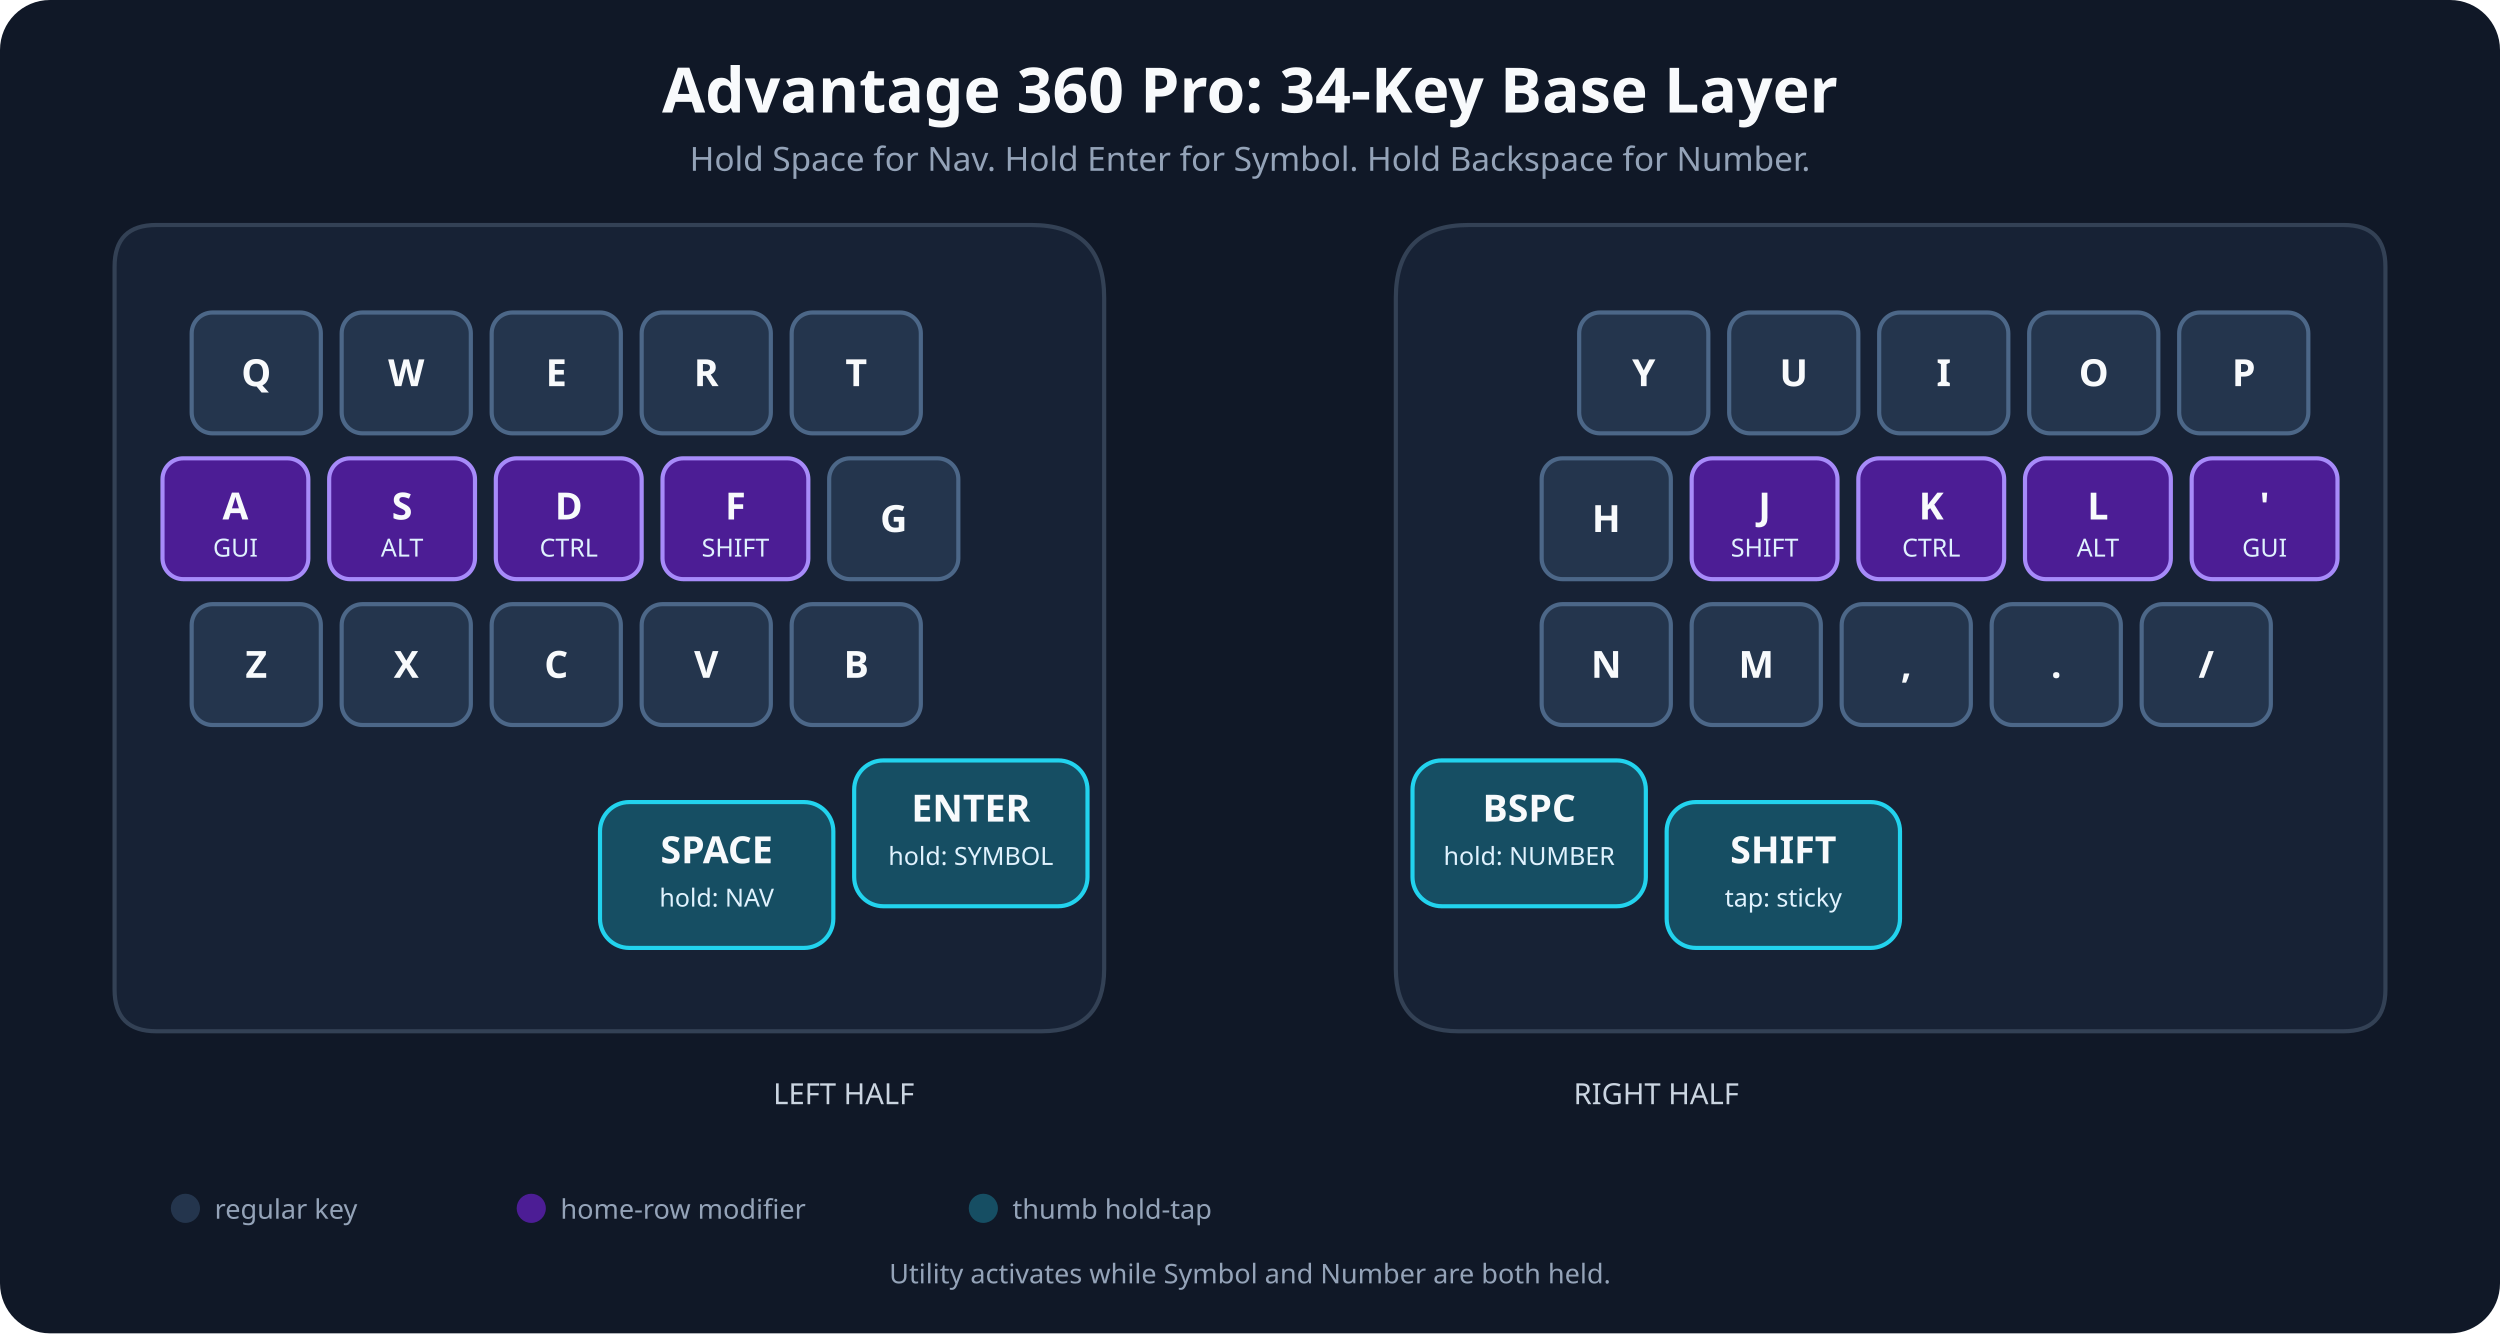
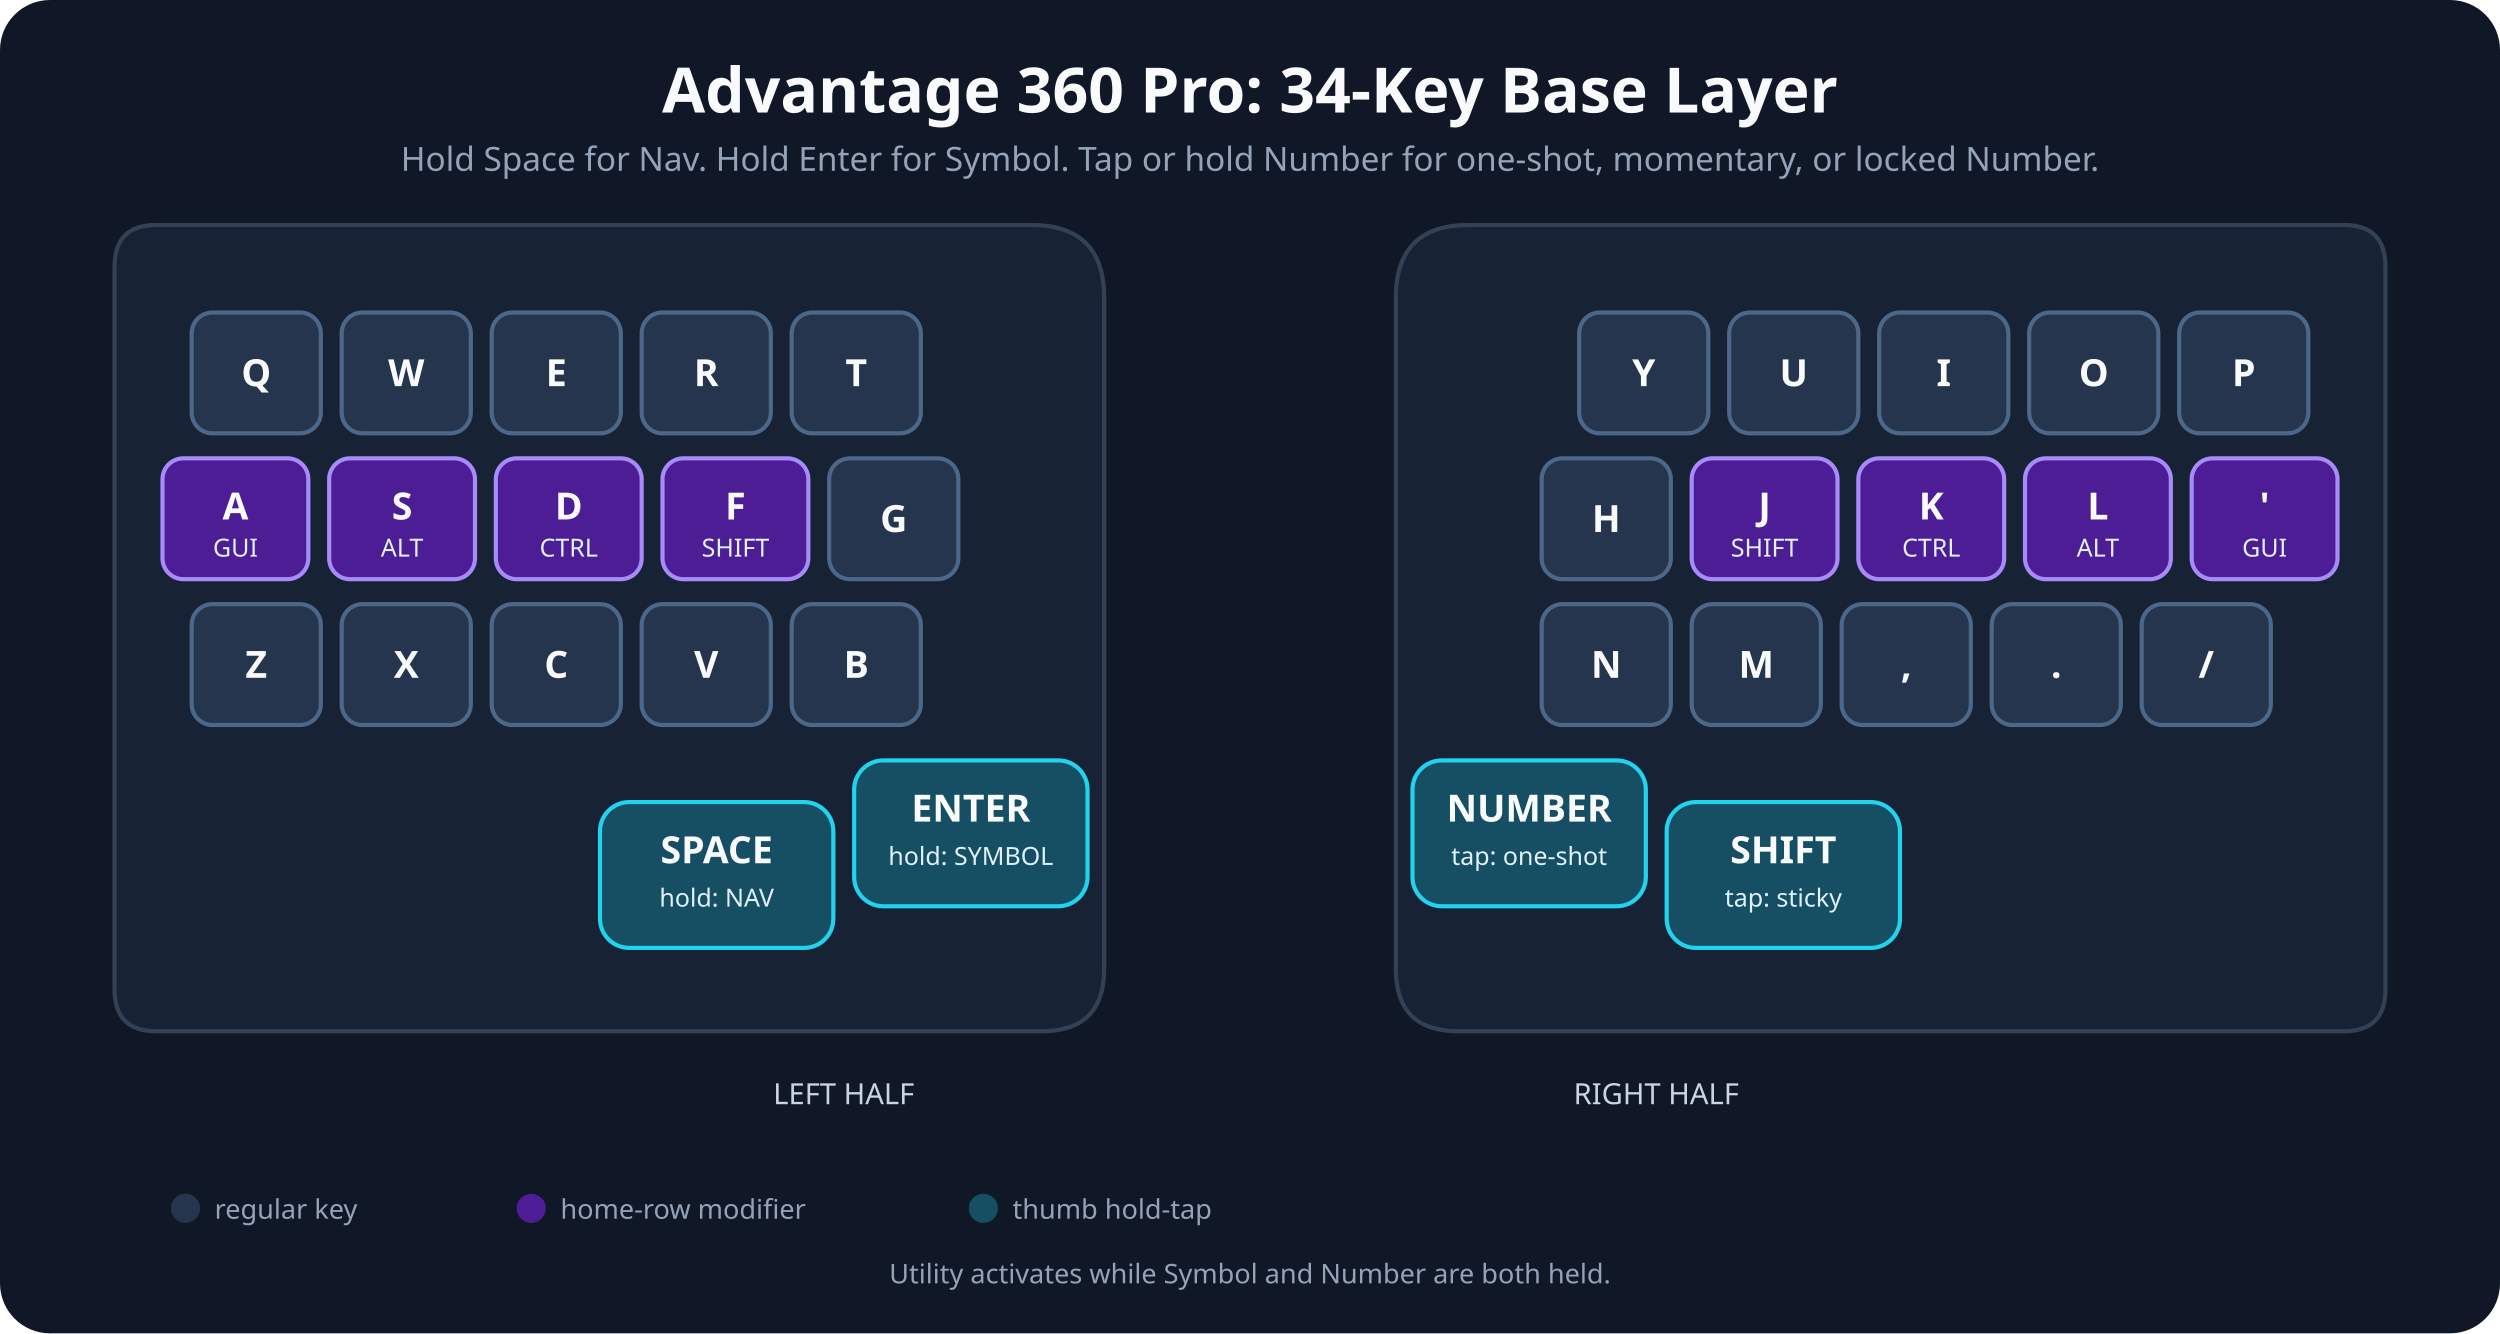
<svg xmlns="http://www.w3.org/2000/svg" width="1200" height="640" viewBox="0 0 1200 640" role="img" aria-labelledby="title description">
  <style>
    .background { fill: #101827; }
    .title { fill: #f8fafc; font: 700 30px system-ui, sans-serif; }
    .subtitle { fill: #94a3b8; font: 16px system-ui, sans-serif; }
    .half { fill: #172235; stroke: #334155; stroke-width: 2; }
    .key { fill: #24354d; stroke: #4c6788; stroke-width: 2; }
    .thumb { fill: #164e63; stroke: #22d3ee; stroke-width: 2; }
    .mod { fill: #4c1d95; stroke: #a78bfa; stroke-width: 2; }
    .label { fill: #f8fafc; font: 700 18px system-ui, sans-serif; text-anchor: middle; dominant-baseline: middle; }
    .small { fill: #e0f2fe; font: 12px system-ui, sans-serif; text-anchor: middle; dominant-baseline: middle; }
    .caption { fill: #cbd5e1; font: 14px system-ui, sans-serif; text-anchor: middle; }
    .legend { fill: #94a3b8; font: 13px system-ui, sans-serif; }
  </style>
  <rect class="background" width="1200" height="640" rx="24" />
  <text class="title" x="600" y="54" text-anchor="middle">Advantage 360 Pro: 34-Key Base Layer</text>
-   <text class="subtitle" x="600" y="82" text-anchor="middle">Hold Space for Nav. Hold Enter for Symbol. Hold Backspace for Number.</text>
+   <text class="subtitle" x="600" y="82" text-anchor="middle">Hold Space for Nav. Hold Enter for Symbol. Tap or hold Number for one-shot, momentary, or locked Number.</text>
  <path class="half" d="M55 128 Q55 108 75 108 H495 Q530 108 530 143 V465 Q530 495 500 495 H75 Q55 495 55 475 Z" />
  <path class="half" d="M1145 128 Q1145 108 1125 108 H705 Q670 108 670 143 V465 Q670 495 700 495 H1125 Q1145 495 1145 475 Z" />
  <g>
    <rect class="key" x="92" y="150" width="62" height="58" rx="10" />
    <text class="label" x="123" y="179">Q</text>
    <rect class="key" x="164" y="150" width="62" height="58" rx="10" />
    <text class="label" x="195" y="179">W</text>
    <rect class="key" x="236" y="150" width="62" height="58" rx="10" />
    <text class="label" x="267" y="179">E</text>
    <rect class="key" x="308" y="150" width="62" height="58" rx="10" />
    <text class="label" x="339" y="179">R</text>
    <rect class="key" x="380" y="150" width="62" height="58" rx="10" />
    <text class="label" x="411" y="179">T</text>
    <rect class="mod" x="78" y="220" width="70" height="58" rx="10" />
    <text class="label" x="113" y="243">A</text>
    <text class="small" x="113" y="263">GUI</text>
    <rect class="mod" x="158" y="220" width="70" height="58" rx="10" />
    <text class="label" x="193" y="243">S</text>
    <text class="small" x="193" y="263">ALT</text>
    <rect class="mod" x="238" y="220" width="70" height="58" rx="10" />
    <text class="label" x="273" y="243">D</text>
    <text class="small" x="273" y="263">CTRL</text>
    <rect class="mod" x="318" y="220" width="70" height="58" rx="10" />
    <text class="label" x="353" y="243">F</text>
    <text class="small" x="353" y="263">SHIFT</text>
    <rect class="key" x="398" y="220" width="62" height="58" rx="10" />
    <text class="label" x="429" y="249">G</text>
    <rect class="key" x="92" y="290" width="62" height="58" rx="10" />
    <text class="label" x="123" y="319">Z</text>
    <rect class="key" x="164" y="290" width="62" height="58" rx="10" />
    <text class="label" x="195" y="319">X</text>
    <rect class="key" x="236" y="290" width="62" height="58" rx="10" />
    <text class="label" x="267" y="319">C</text>
    <rect class="key" x="308" y="290" width="62" height="58" rx="10" />
    <text class="label" x="339" y="319">V</text>
    <rect class="key" x="380" y="290" width="62" height="58" rx="10" />
    <text class="label" x="411" y="319">B</text>
  </g>
  <g>
    <rect class="key" x="758" y="150" width="62" height="58" rx="10" />
    <text class="label" x="789" y="179">Y</text>
    <rect class="key" x="830" y="150" width="62" height="58" rx="10" />
    <text class="label" x="861" y="179">U</text>
    <rect class="key" x="902" y="150" width="62" height="58" rx="10" />
    <text class="label" x="933" y="179">I</text>
    <rect class="key" x="974" y="150" width="62" height="58" rx="10" />
    <text class="label" x="1005" y="179">O</text>
    <rect class="key" x="1046" y="150" width="62" height="58" rx="10" />
    <text class="label" x="1077" y="179">P</text>
    <rect class="key" x="740" y="220" width="62" height="58" rx="10" />
    <text class="label" x="771" y="249">H</text>
    <rect class="mod" x="812" y="220" width="70" height="58" rx="10" />
    <text class="label" x="847" y="243">J</text>
    <text class="small" x="847" y="263">SHIFT</text>
    <rect class="mod" x="892" y="220" width="70" height="58" rx="10" />
    <text class="label" x="927" y="243">K</text>
    <text class="small" x="927" y="263">CTRL</text>
    <rect class="mod" x="972" y="220" width="70" height="58" rx="10" />
    <text class="label" x="1007" y="243">L</text>
    <text class="small" x="1007" y="263">ALT</text>
    <rect class="mod" x="1052" y="220" width="70" height="58" rx="10" />
    <text class="label" x="1087" y="243">'</text>
    <text class="small" x="1087" y="263">GUI</text>
    <rect class="key" x="740" y="290" width="62" height="58" rx="10" />
    <text class="label" x="771" y="319">N</text>
    <rect class="key" x="812" y="290" width="62" height="58" rx="10" />
    <text class="label" x="843" y="319">M</text>
    <rect class="key" x="884" y="290" width="62" height="58" rx="10" />
    <text class="label" x="915" y="319">,</text>
    <rect class="key" x="956" y="290" width="62" height="58" rx="10" />
    <text class="label" x="987" y="319">.</text>
    <rect class="key" x="1028" y="290" width="62" height="58" rx="10" />
    <text class="label" x="1059" y="319">/</text>
  </g>
  <g>
    <rect class="thumb" x="288" y="385" width="112" height="70" rx="14" />
    <text class="label" x="344" y="408">SPACE</text>
    <text class="small" x="344" y="431">hold: NAV</text>
    <rect class="thumb" x="410" y="365" width="112" height="70" rx="14" />
    <text class="label" x="466" y="388">ENTER</text>
    <text class="small" x="466" y="411">hold: SYMBOL</text>
    <rect class="thumb" x="678" y="365" width="112" height="70" rx="14" />
-     <text class="label" x="734" y="388">BSPC</text>
-     <text class="small" x="734" y="411">hold: NUMBER</text>
+     <text class="label" x="734" y="388">NUMBER</text>
+     <text class="small" x="734" y="411">tap: one-shot</text>
    <rect class="thumb" x="800" y="385" width="112" height="70" rx="14" />
    <text class="label" x="856" y="408">SHIFT</text>
    <text class="small" x="856" y="431">tap: sticky</text>
  </g>
  <text class="caption" x="405" y="530">LEFT HALF</text>
  <text class="caption" x="795" y="530">RIGHT HALF</text>
  <circle cx="89" cy="580" r="7" fill="#24354d" />
  <text class="legend" x="103" y="585">regular key</text>
  <circle cx="255" cy="580" r="7" fill="#4c1d95" />
  <text class="legend" x="269" y="585">home-row modifier</text>
  <circle cx="472" cy="580" r="7" fill="#164e63" />
  <text class="legend" x="486" y="585">thumb hold-tap</text>
  <text class="legend" x="600" y="616" text-anchor="middle">Utility activates while Symbol and Number are both held.</text>
</svg>
